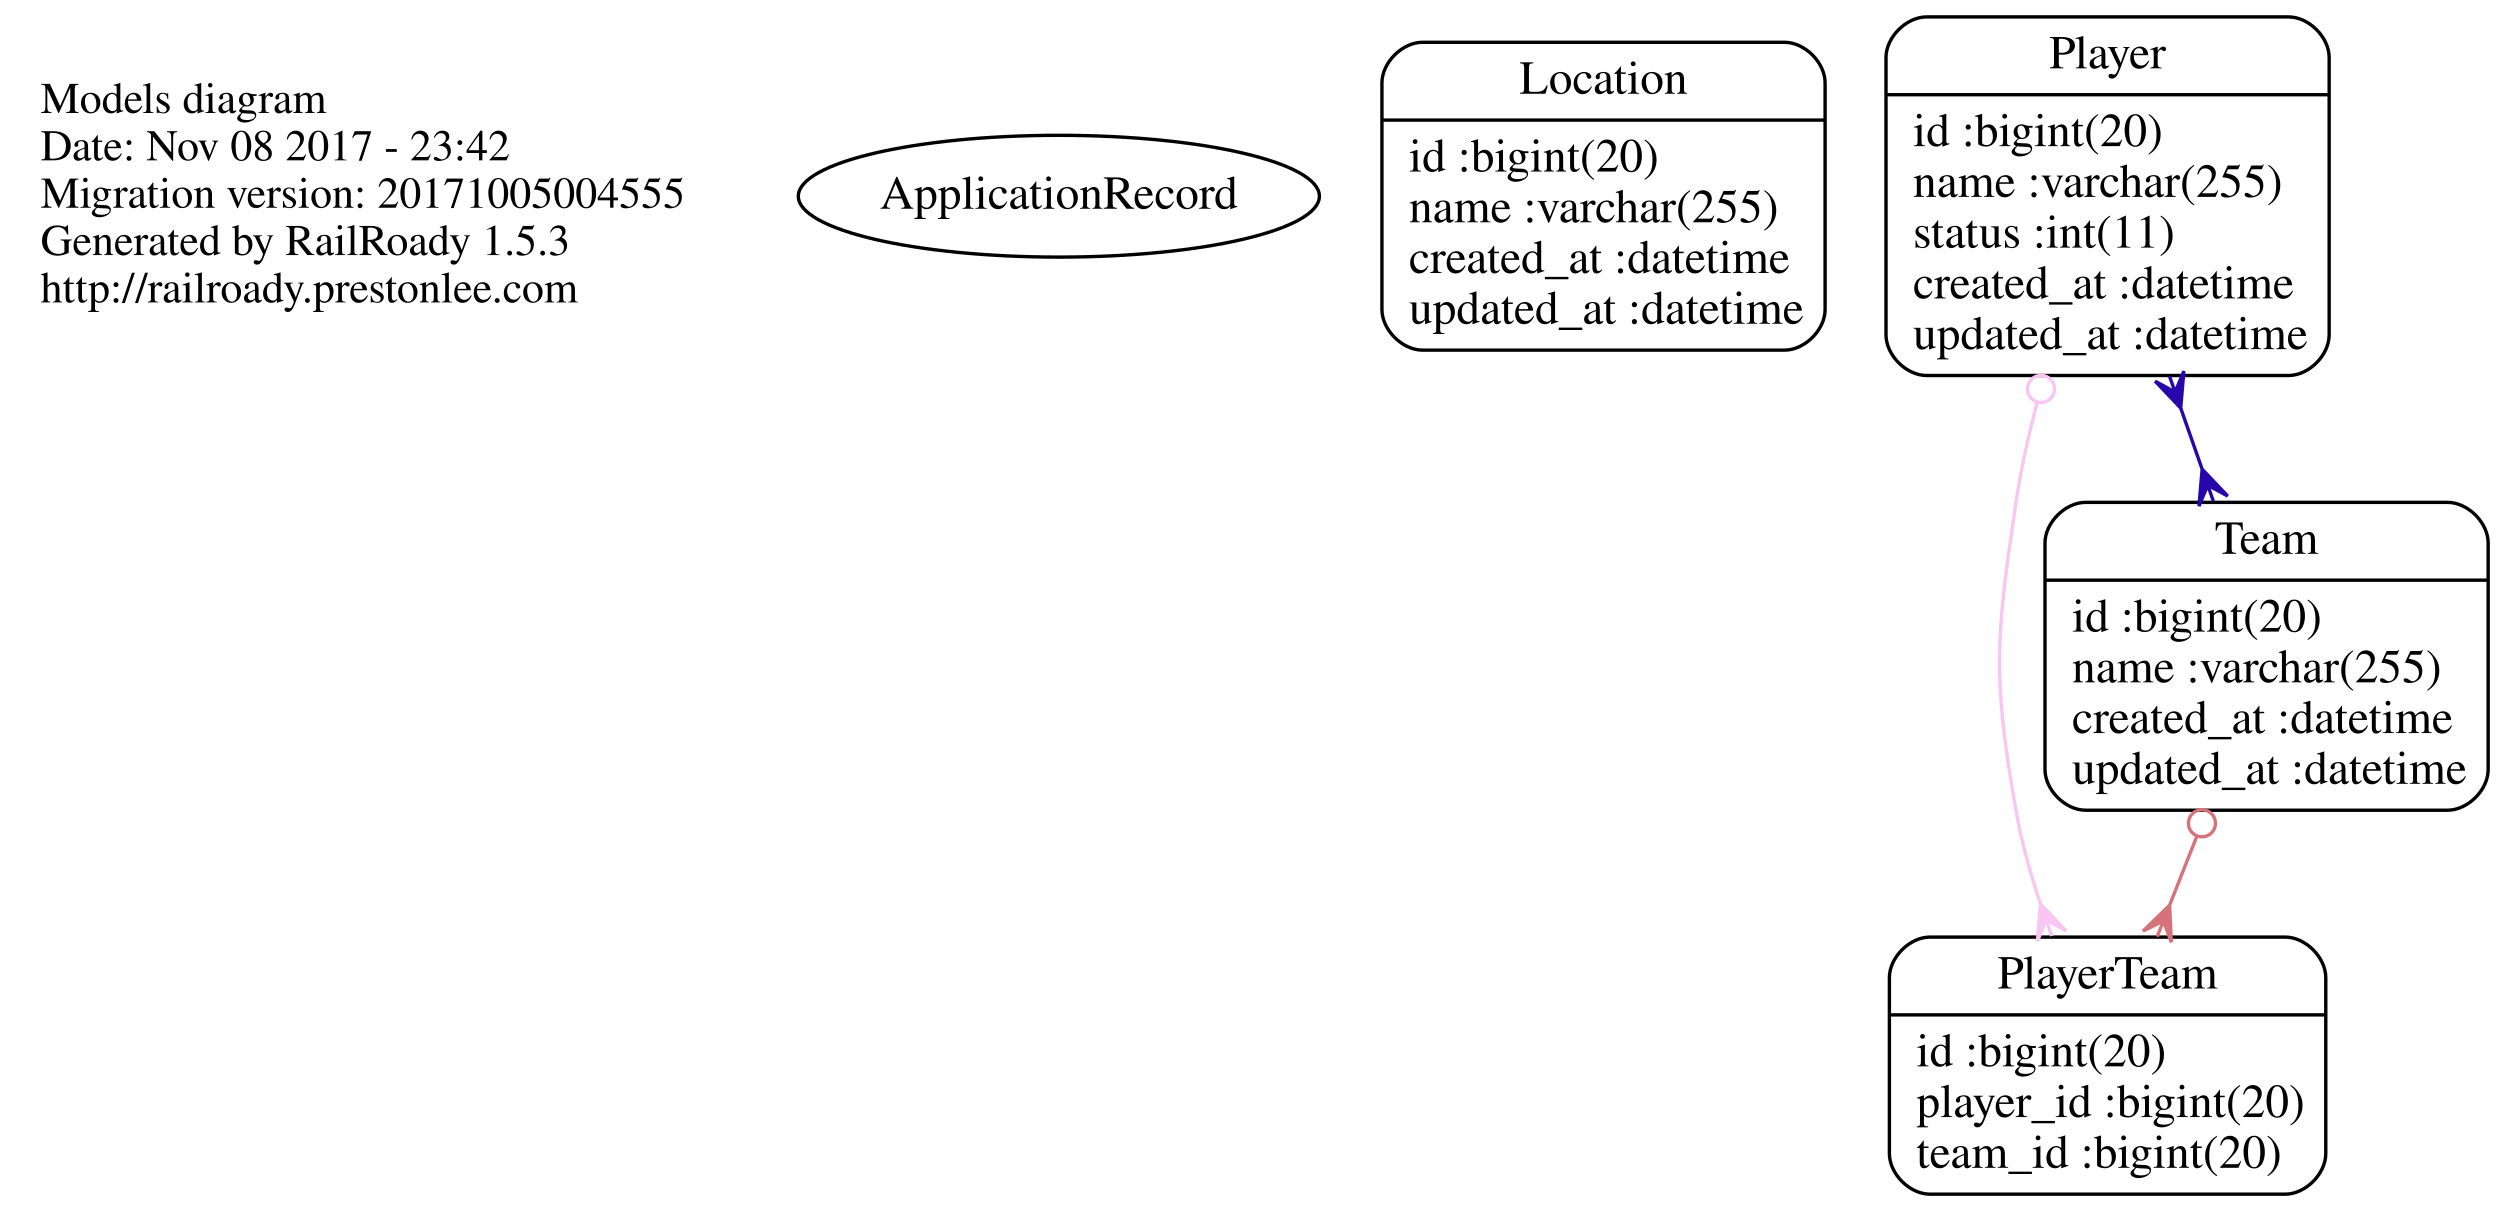
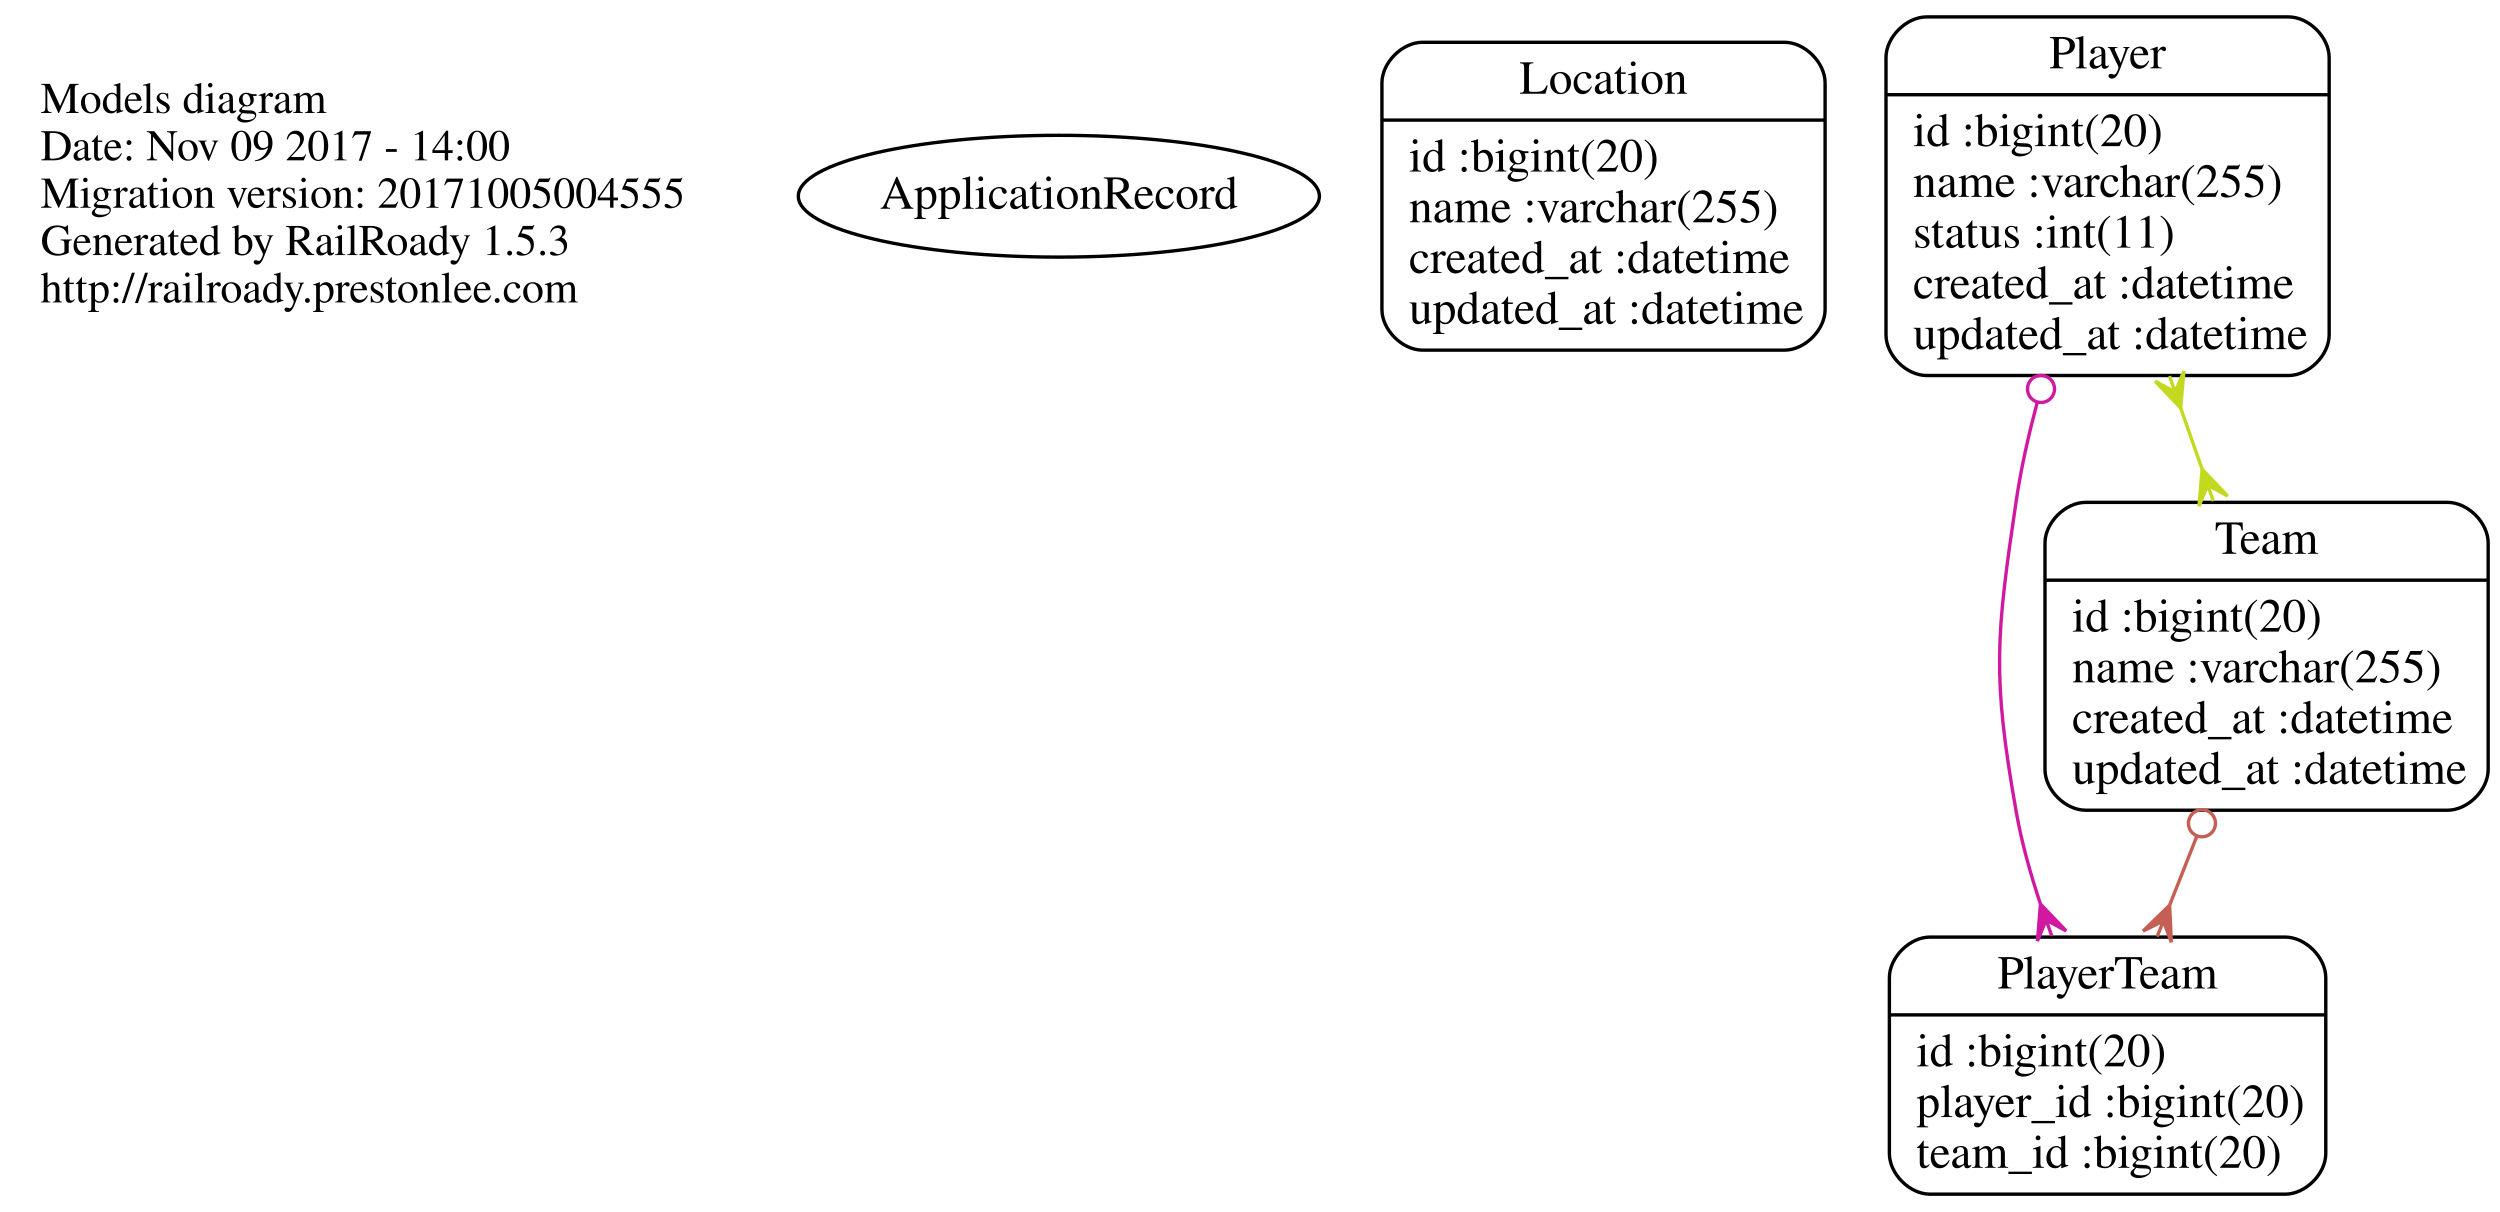
<svg xmlns="http://www.w3.org/2000/svg" width="739pt" height="358pt" viewBox="0.00 0.00 739.00 358.00">
  <g id="graph0" class="graph" transform="scale(1 1) rotate(0) translate(4 354)">
    <polygon fill="none" stroke="none" points="-4,4 -4,-354 735,-354 735,4 -4,4" />
    <g id="node1" class="node">
      <text text-anchor="start" x="8" y="-320.6" font-family="Times,serif" font-size="13.00">Models diagram</text>
-       <text text-anchor="start" x="8" y="-306.6" font-family="Times,serif" font-size="13.00">Date: Nov 08 2017 - 23:42</text>
+       <text text-anchor="start" x="8" y="-306.6" font-family="Times,serif" font-size="13.00">Date: Nov 09 2017 - 14:00</text>
      <text text-anchor="start" x="8" y="-292.6" font-family="Times,serif" font-size="13.00">Migration version: 20171005004555</text>
      <text text-anchor="start" x="8" y="-278.6" font-family="Times,serif" font-size="13.00">Generated by RailRoady 1.5.3</text>
      <text text-anchor="start" x="8" y="-264.6" font-family="Times,serif" font-size="13.00">http://railroady.prestonlee.com</text>
    </g>
    <g id="node2" class="node">
      <ellipse fill="none" stroke="black" cx="309" cy="-296" rx="77.015" ry="18" />
      <text text-anchor="middle" x="309" y="-292.3" font-family="Times,serif" font-size="14.00">ApplicationRecord</text>
    </g>
    <g id="node3" class="node">
      <path fill="none" stroke="black" d="M416.5,-250.5C416.5,-250.5 523.5,-250.5 523.5,-250.5 529.5,-250.5 535.5,-256.5 535.5,-262.5 535.5,-262.5 535.5,-329.5 535.5,-329.5 535.5,-335.5 529.5,-341.5 523.5,-341.5 523.5,-341.5 416.5,-341.5 416.5,-341.5 410.5,-341.5 404.5,-335.5 404.5,-329.5 404.5,-329.5 404.5,-262.5 404.5,-262.5 404.5,-256.5 410.5,-250.5 416.5,-250.5" />
      <text text-anchor="middle" x="470" y="-326.3" font-family="Times,serif" font-size="14.00">Location</text>
      <polyline fill="none" stroke="black" points="404.5,-318.5 535.5,-318.5 " />
      <text text-anchor="start" x="412.5" y="-303.3" font-family="Times,serif" font-size="14.00">id :bigint(20)</text>
      <text text-anchor="start" x="412.5" y="-288.3" font-family="Times,serif" font-size="14.00">name :varchar(255)</text>
      <text text-anchor="start" x="412.5" y="-273.3" font-family="Times,serif" font-size="14.00">created_at :datetime</text>
      <text text-anchor="start" x="412.5" y="-258.3" font-family="Times,serif" font-size="14.00">updated_at :datetime</text>
    </g>
    <g id="node4" class="node">
      <path fill="none" stroke="black" d="M565.5,-243C565.5,-243 672.5,-243 672.5,-243 678.5,-243 684.5,-249 684.5,-255 684.5,-255 684.5,-337 684.5,-337 684.5,-343 678.5,-349 672.5,-349 672.5,-349 565.5,-349 565.5,-349 559.5,-349 553.5,-343 553.5,-337 553.5,-337 553.5,-255 553.5,-255 553.5,-249 559.5,-243 565.5,-243" />
      <text text-anchor="middle" x="619" y="-333.8" font-family="Times,serif" font-size="14.00">Player</text>
      <polyline fill="none" stroke="black" points="553.5,-326 684.5,-326 " />
      <text text-anchor="start" x="561.5" y="-310.8" font-family="Times,serif" font-size="14.00">id :bigint(20)</text>
      <text text-anchor="start" x="561.5" y="-295.8" font-family="Times,serif" font-size="14.00">name :varchar(255)</text>
      <text text-anchor="start" x="561.5" y="-280.8" font-family="Times,serif" font-size="14.00">status :int(11)</text>
      <text text-anchor="start" x="561.5" y="-265.8" font-family="Times,serif" font-size="14.00">created_at :datetime</text>
      <text text-anchor="start" x="561.5" y="-250.8" font-family="Times,serif" font-size="14.00">updated_at :datetime</text>
    </g>
    <g id="node5" class="node">
      <path fill="none" stroke="black" d="M566.5,-1C566.5,-1 671.5,-1 671.5,-1 677.5,-1 683.5,-7 683.5,-13 683.5,-13 683.5,-65 683.5,-65 683.5,-71 677.5,-77 671.5,-77 671.5,-77 566.5,-77 566.5,-77 560.5,-77 554.5,-71 554.5,-65 554.5,-65 554.5,-13 554.5,-13 554.5,-7 560.5,-1 566.5,-1" />
      <text text-anchor="middle" x="619" y="-61.8" font-family="Times,serif" font-size="14.00">PlayerTeam</text>
      <polyline fill="none" stroke="black" points="554.5,-54 683.5,-54 " />
      <text text-anchor="start" x="562.5" y="-38.8" font-family="Times,serif" font-size="14.00">id :bigint(20)</text>
      <text text-anchor="start" x="562.5" y="-23.8" font-family="Times,serif" font-size="14.00">player_id :bigint(20)</text>
      <text text-anchor="start" x="562.5" y="-8.8" font-family="Times,serif" font-size="14.00">team_id :bigint(20)</text>
    </g>
    <g id="edge1" class="edge">
-       <path fill="none" stroke="#f9c5f2" d="M598.173,-234.925C595.613,-225.355 593.407,-215.483 592,-206 586,-165.554 584.884,-154.265 592,-114 593.591,-105 596.191,-95.656 599.165,-86.761" />
-       <ellipse fill="none" stroke="#f9c5f2" cx="599.32" cy="-239.026" rx="4" ry="4" />
-       <polygon fill="#f9c5f2" stroke="#f9c5f2" points="599.169,-86.749 606.75,-78.826 600.839,-82.036 602.509,-77.323 602.509,-77.323 602.509,-77.323 600.839,-82.036 598.267,-75.82 599.169,-86.749 599.169,-86.749" />
+       <path fill="none" stroke="#d018a0" d="M598.173,-234.925C595.613,-225.355 593.407,-215.483 592,-206 586,-165.554 584.884,-154.265 592,-114 593.591,-105 596.191,-95.656 599.165,-86.761" />
+       <ellipse fill="none" stroke="#d018a0" cx="599.32" cy="-239.026" rx="4" ry="4" />
+       <polygon fill="#d018a0" stroke="#d018a0" points="599.169,-86.749 606.75,-78.826 600.839,-82.036 602.509,-77.323 602.509,-77.323 602.509,-77.323 600.839,-82.036 598.267,-75.82 599.169,-86.749 599.169,-86.749" />
    </g>
    <g id="node6" class="node">
      <path fill="none" stroke="black" d="M612.5,-114.5C612.5,-114.5 719.5,-114.5 719.5,-114.5 725.5,-114.5 731.5,-120.5 731.5,-126.5 731.5,-126.5 731.5,-193.5 731.5,-193.5 731.5,-199.5 725.5,-205.5 719.5,-205.5 719.5,-205.5 612.5,-205.5 612.5,-205.5 606.5,-205.5 600.5,-199.5 600.5,-193.5 600.5,-193.5 600.5,-126.5 600.5,-126.5 600.5,-120.5 606.5,-114.5 612.5,-114.5" />
      <text text-anchor="middle" x="666" y="-190.3" font-family="Times,serif" font-size="14.00">Team</text>
      <polyline fill="none" stroke="black" points="600.5,-182.5 731.5,-182.5 " />
      <text text-anchor="start" x="608.5" y="-167.3" font-family="Times,serif" font-size="14.00">id :bigint(20)</text>
      <text text-anchor="start" x="608.5" y="-152.3" font-family="Times,serif" font-size="14.00">name :varchar(255)</text>
      <text text-anchor="start" x="608.5" y="-137.3" font-family="Times,serif" font-size="14.00">created_at :datetime</text>
      <text text-anchor="start" x="608.5" y="-122.3" font-family="Times,serif" font-size="14.00">updated_at :datetime</text>
    </g>
    <g id="edge2" class="edge">
-       <path fill="none" stroke="#2706ab" d="M640.653,-233.266C642.728,-227.351 644.821,-221.382 646.869,-215.543" />
-       <polygon fill="#2706ab" stroke="#2706ab" points="640.616,-233.372 633.06,-241.319 638.961,-238.09 637.306,-242.808 637.306,-242.808 637.306,-242.808 638.961,-238.09 641.552,-244.298 640.616,-233.372 640.616,-233.372" />
-       <polygon fill="#2706ab" stroke="#2706ab" points="646.951,-215.31 654.507,-207.363 648.606,-210.592 650.261,-205.873 650.261,-205.873 650.261,-205.873 648.606,-210.592 646.014,-204.384 646.951,-215.31 646.951,-215.31" />
+       <path fill="none" stroke="#c3d91f" d="M640.653,-233.266C642.728,-227.351 644.821,-221.382 646.869,-215.543" />
+       <polygon fill="#c3d91f" stroke="#c3d91f" points="640.616,-233.372 633.06,-241.319 638.961,-238.09 637.306,-242.808 637.306,-242.808 637.306,-242.808 638.961,-238.09 641.552,-244.298 640.616,-233.372 640.616,-233.372" />
+       <polygon fill="#c3d91f" stroke="#c3d91f" points="646.951,-215.31 654.507,-207.363 648.606,-210.592 650.261,-205.873 650.261,-205.873 650.261,-205.873 648.606,-210.592 646.014,-204.384 646.951,-215.31 646.951,-215.31" />
    </g>
    <g id="edge3" class="edge">
-       <path fill="none" stroke="#d6737a" d="M645.376,-106.783C642.725,-100.07 640.024,-93.231 637.411,-86.615" />
-       <ellipse fill="none" stroke="#d6737a" cx="646.896" cy="-110.63" rx="4" ry="4" />
-       <polygon fill="#d6737a" stroke="#d6737a" points="637.336,-86.424 637.848,-75.47 635.499,-81.774 633.662,-77.123 633.662,-77.123 633.662,-77.123 635.499,-81.774 629.477,-78.776 637.336,-86.424 637.336,-86.424" />
+       <path fill="none" stroke="#c55e53" d="M645.376,-106.783C642.725,-100.07 640.024,-93.231 637.411,-86.615" />
+       <ellipse fill="none" stroke="#c55e53" cx="646.896" cy="-110.63" rx="4" ry="4" />
+       <polygon fill="#c55e53" stroke="#c55e53" points="637.336,-86.424 637.848,-75.47 635.499,-81.774 633.662,-77.123 633.662,-77.123 633.662,-77.123 635.499,-81.774 629.477,-78.776 637.336,-86.424 637.336,-86.424" />
    </g>
  </g>
</svg>
